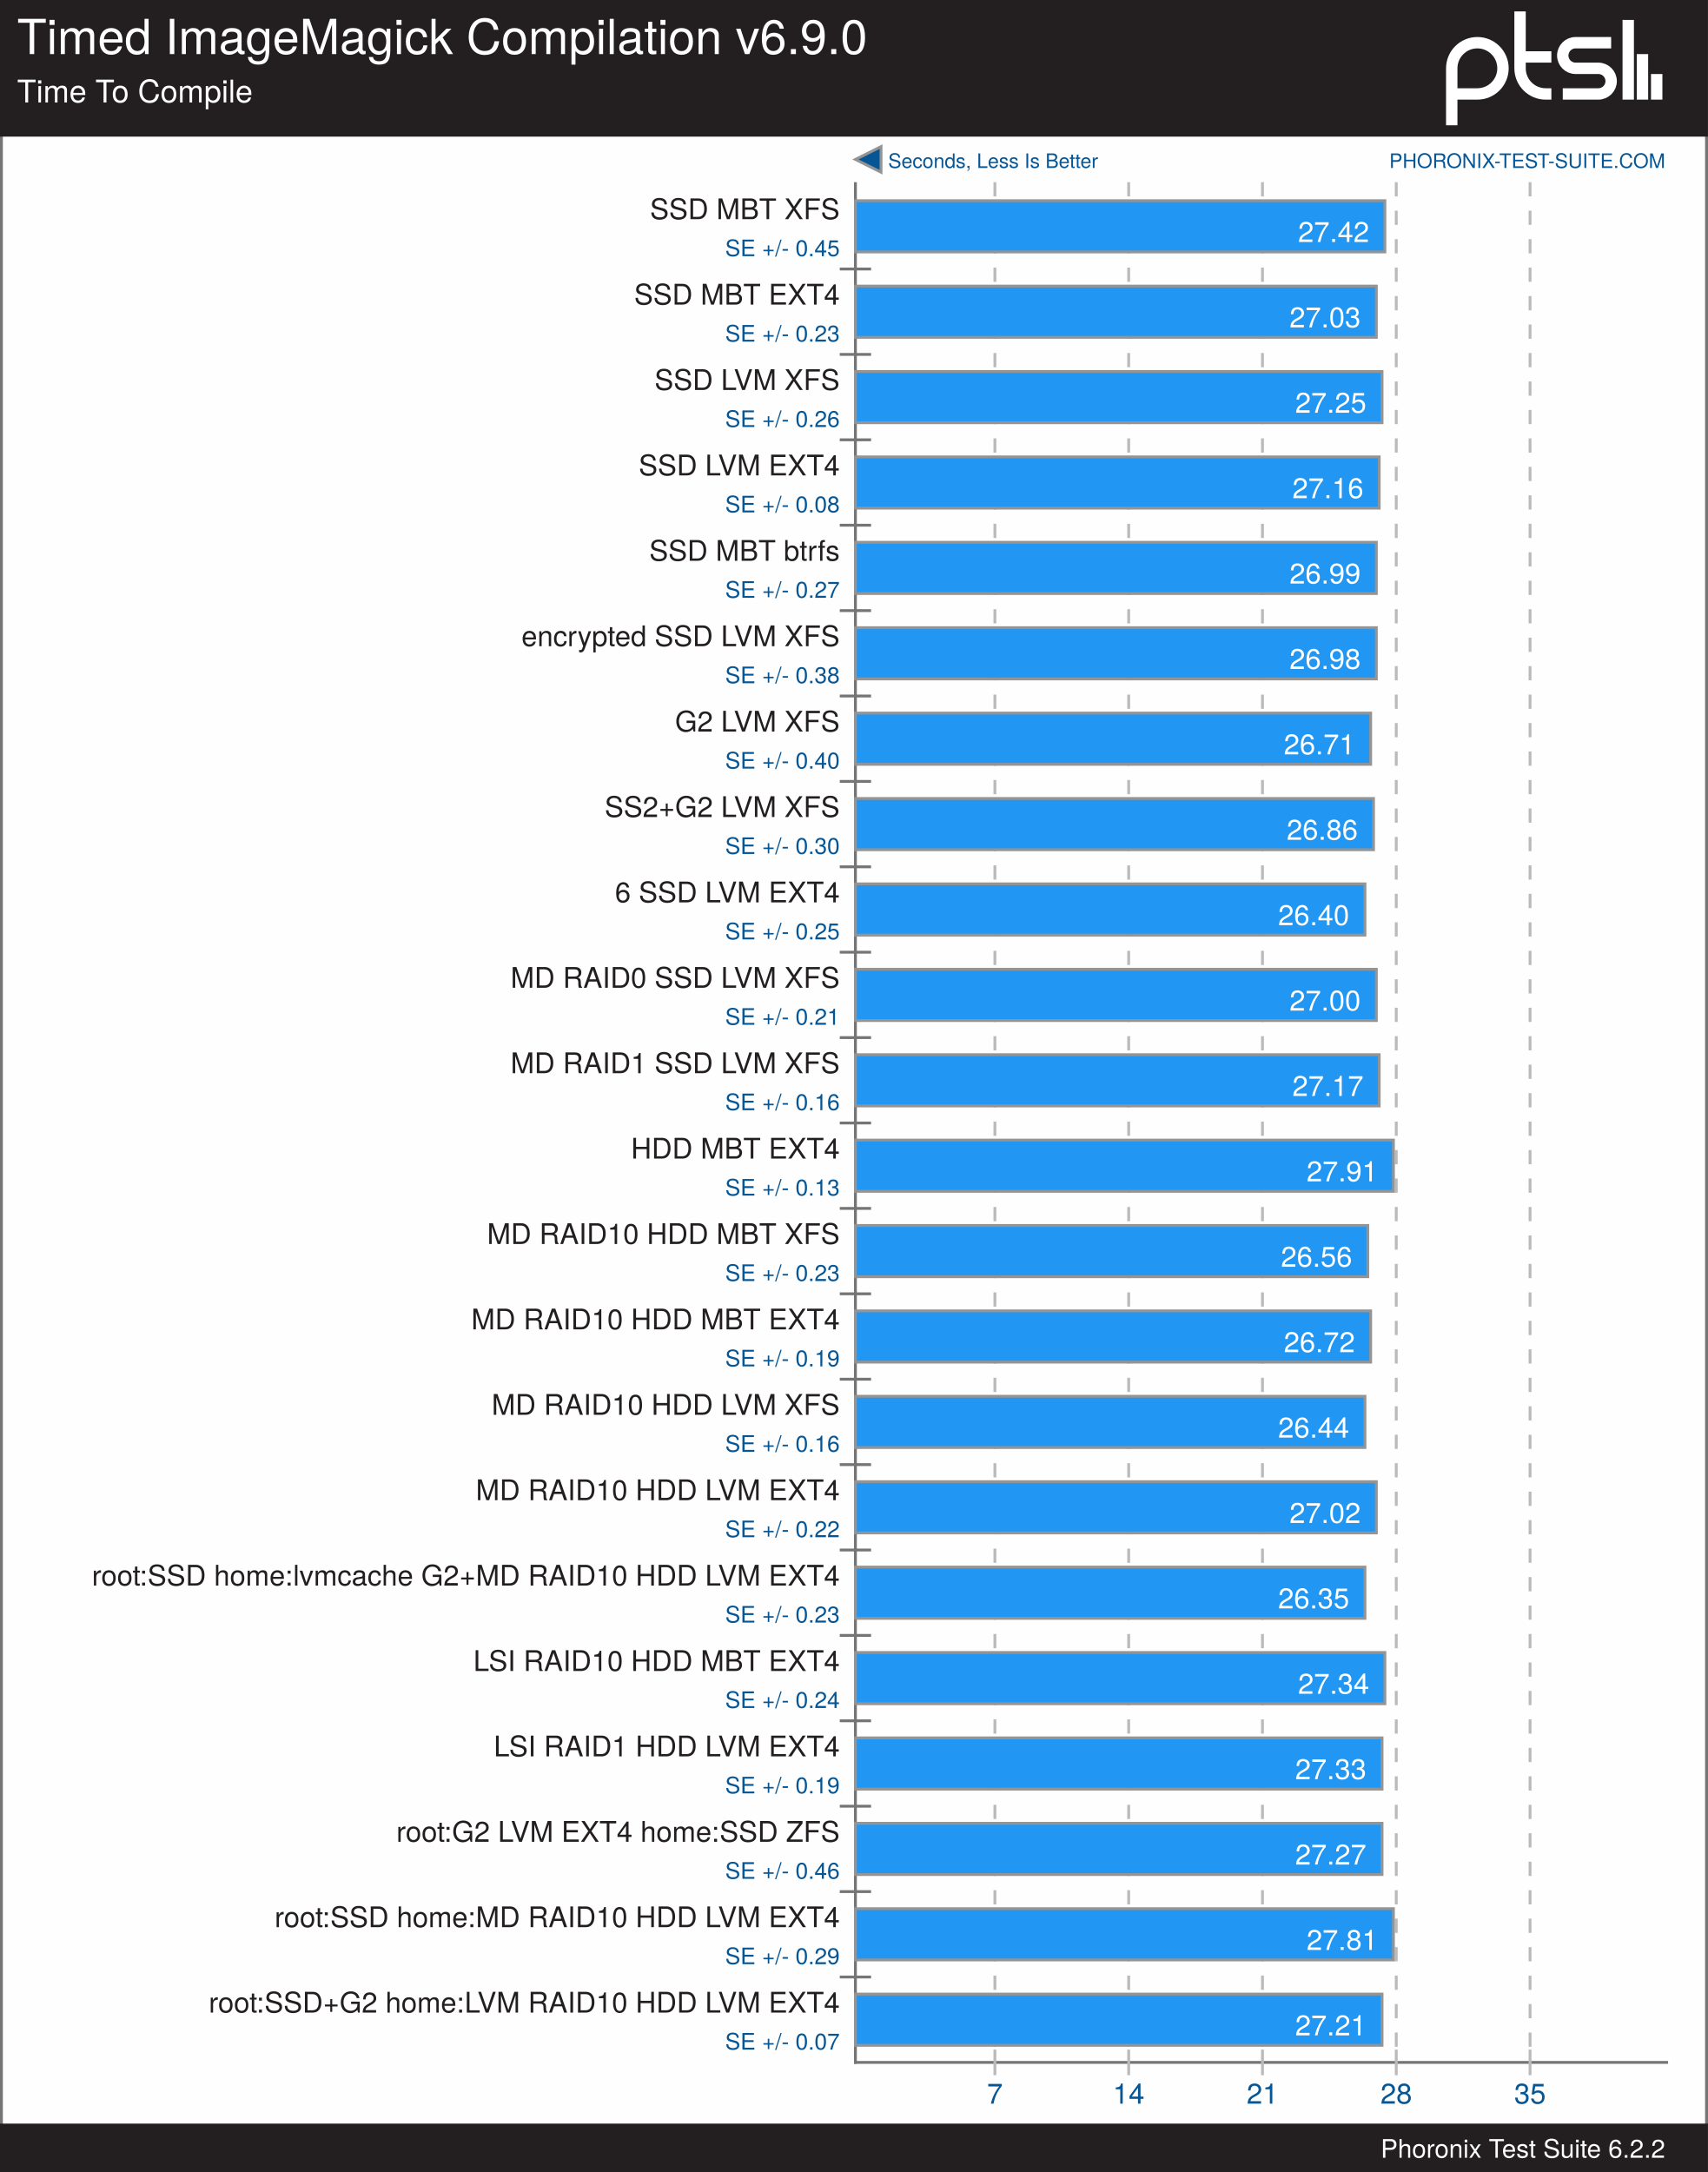
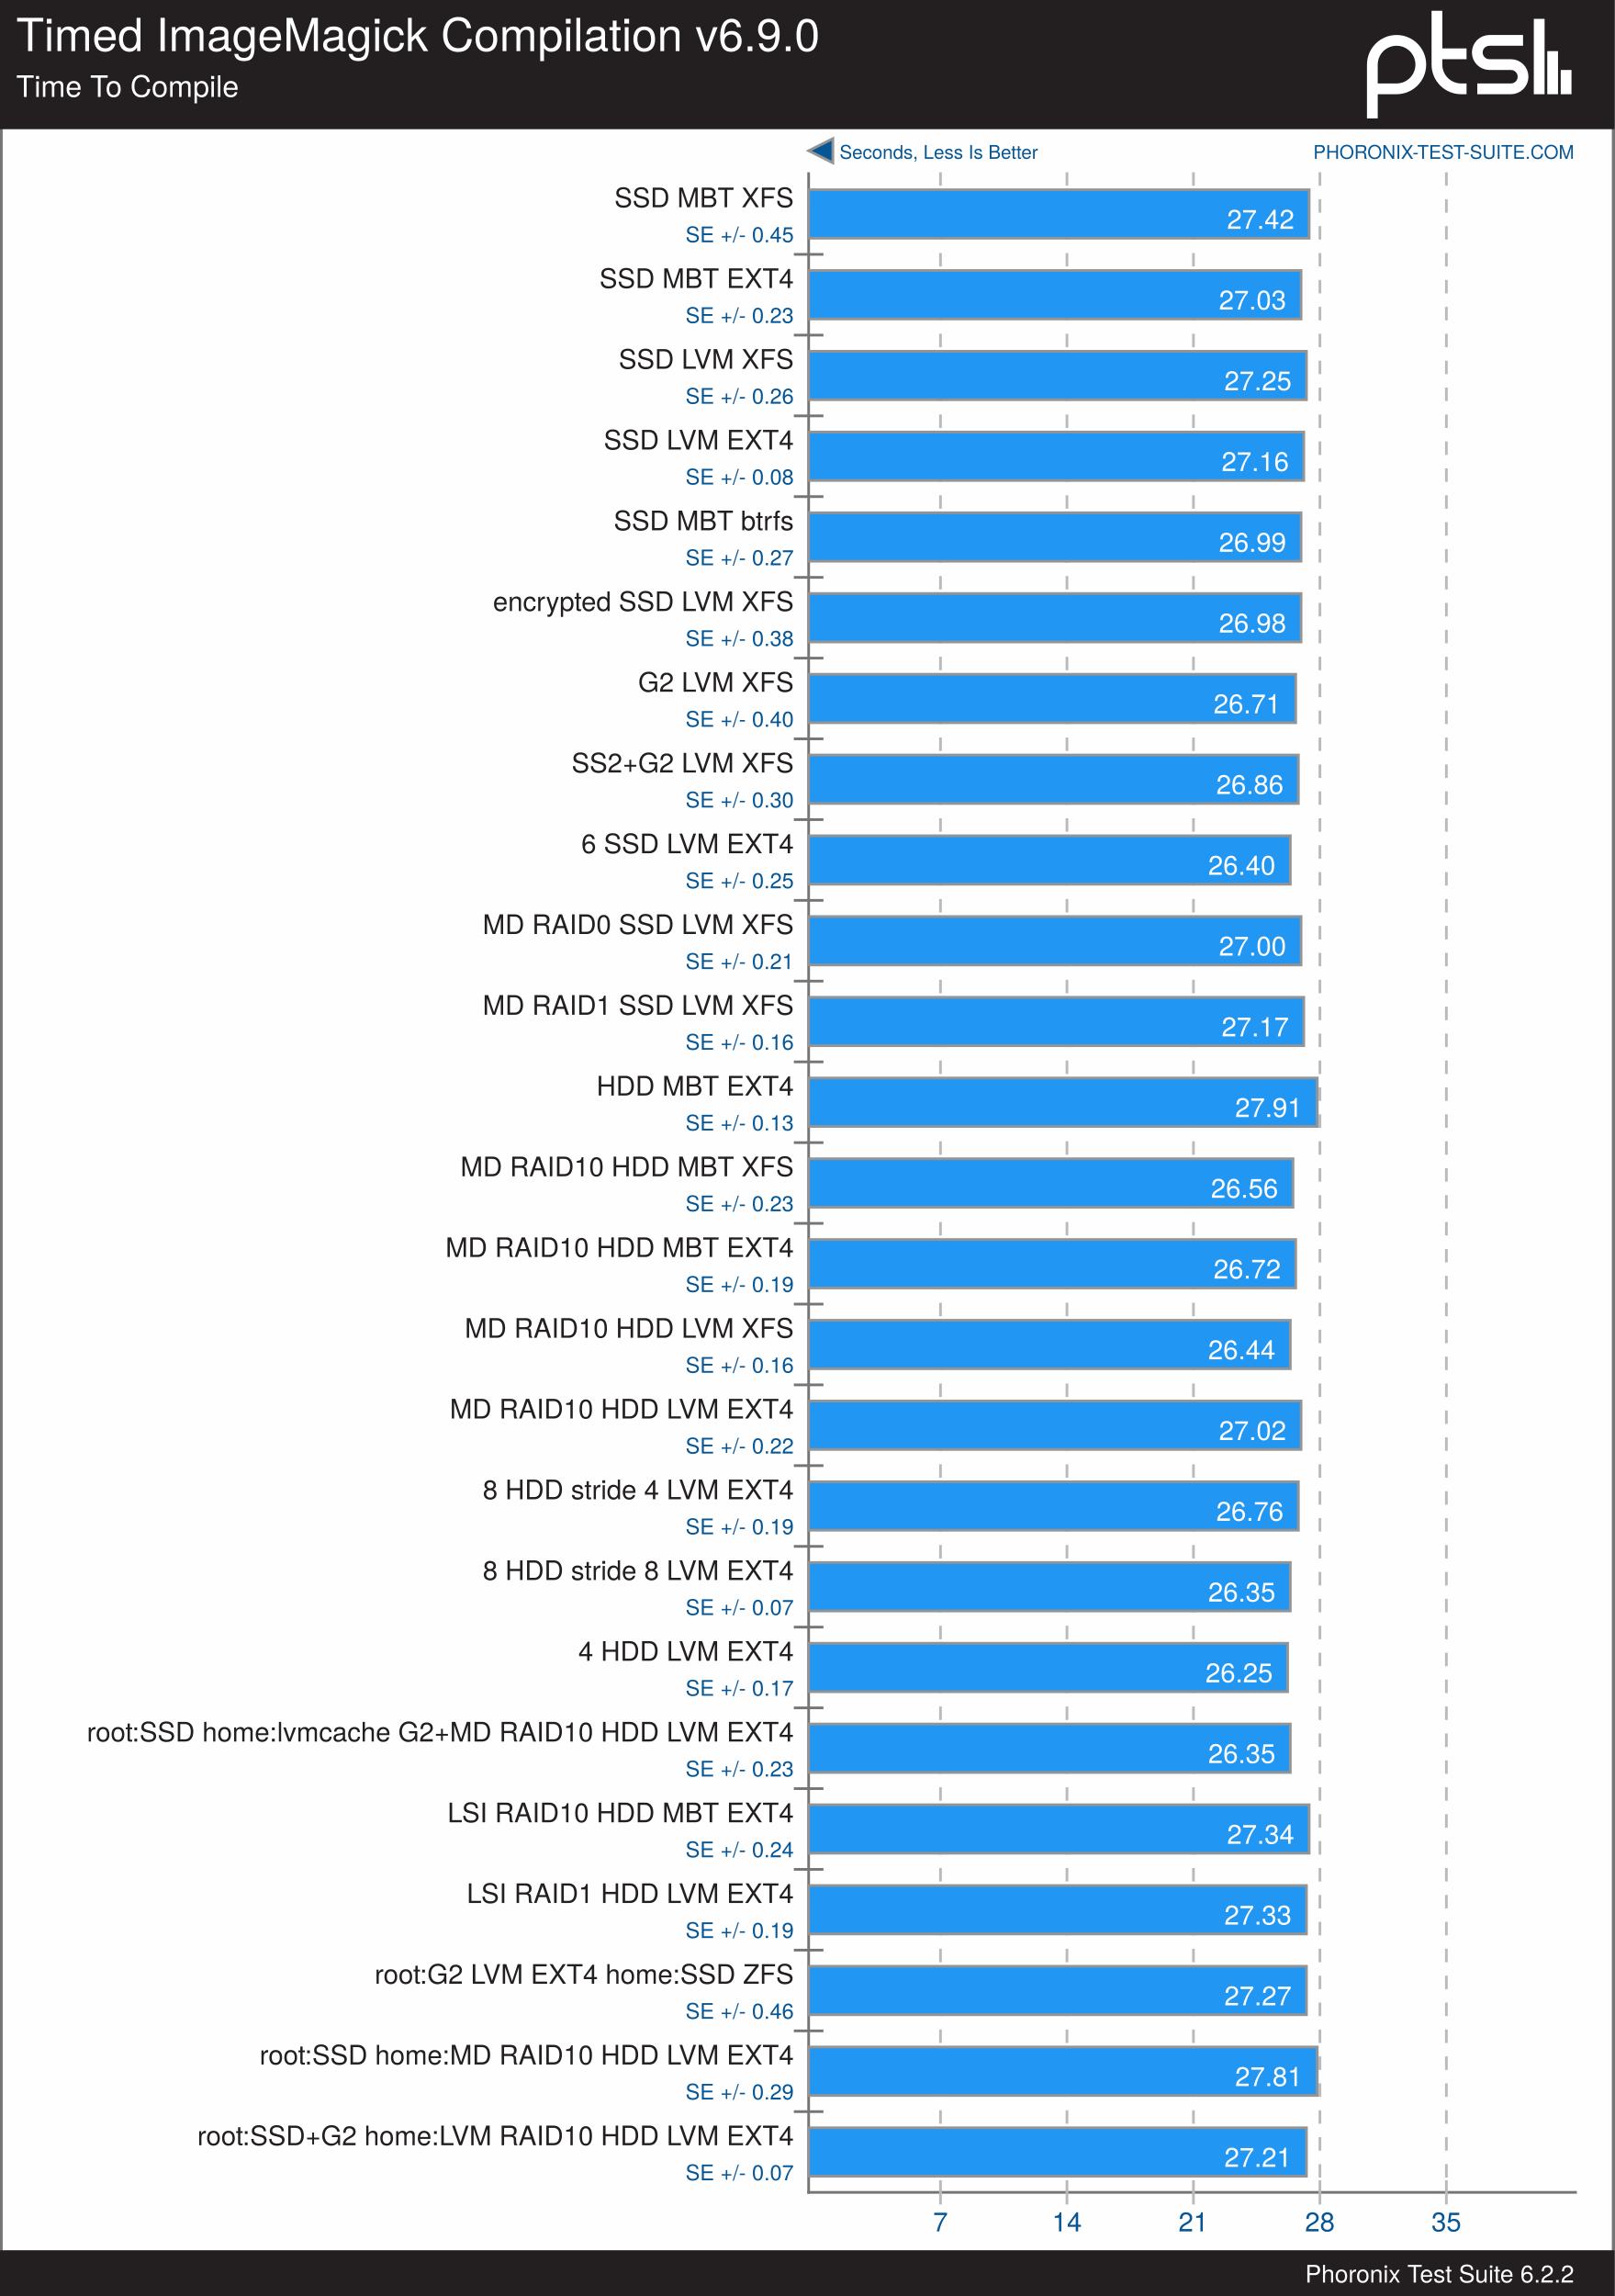
- <svg xmlns="http://www.w3.org/2000/svg" xmlns:xlink="http://www.w3.org/1999/xlink" version="1.1" font-family="sans-serif, droid-sans, helvetica, verdana, tahoma" viewbox="0 0 600 763" width="600" height="763" preserveAspectRatio="xMinYMin meet">
-   <rect x="0" y="0" width="600" height="763" fill="#FEFEFE" stroke="#757575" stroke-width="2" />
+ <svg xmlns="http://www.w3.org/2000/svg" xmlns:xlink="http://www.w3.org/1999/xlink" version="1.1" font-family="sans-serif, droid-sans, helvetica, verdana, tahoma" viewbox="0 0 600 853" width="600" height="853" preserveAspectRatio="xMinYMin meet">
+   <rect x="0" y="0" width="600" height="853" fill="#FEFEFE" stroke="#757575" stroke-width="2" />
  <g stroke="#757575" stroke-width="1">
-     <line x1="300.51" y1="64" x2="300.51" y2="725" />
-     <line x1="300.01" y1="724.5" x2="586" y2="724.5" />
+     <line x1="300.51" y1="64" x2="300.51" y2="815" />
+     <line x1="300.01" y1="814.5" x2="586" y2="814.5" />
  </g>
  <a xlink:href="http://www.phoronix-test-suite.com/" xlink:show="new">
    <text x="585" y="59" font-size="7" fill="#065695" text-anchor="end" xlink:show="new">PHORONIX-TEST-SUITE.COM</text>
  </a>
  <polygon points="300.51,56 309.51,60.5 309.51,51.5" fill="#065695" stroke="#949494" stroke-width="1" />
  <text x="312.01" y="59" font-size="7" fill="#065695" text-anchor="start">Seconds, Less Is Better</text>
  <rect x="0" y="0" width="600" height="48" fill="#231f20" />
  <a xlink:href="http://openbenchmarking.org/test/pts/build-imagemagick-1.7.2" xlink:show="new">
    <text x="6" y="19" font-size="17" fill="#FEFEFE" text-anchor="start" xlink:show="new">Timed ImageMagick Compilation v6.9.0</text>
  </a>
  <text x="6" y="36" font-size="11" fill="#FEFEFE" text-anchor="start">Time To Compile</text>
  <path d="m74 22v9m-5-16v16m-5-28v28m-23-2h12.5c2.485 0 4.5-2.015 4.5-4.5s-2.015-4.5-4.5-4.5h-8c-2.485 0-4.5-2.015-4.5-4.5s2.015-4.5 4.5-4.5h12.5m-21 5h-11m11 13h-2c-4.971 0-9-4.029-9-9v-20m-24 40v-20c0-4.971 4.029-9 9-9 4.971 0 9 4.029 9 9s-4.029 9-9 9h-9" stroke="#ffffff" stroke-width="4" fill="none" transform="translate(508,4)" />
-   <line x1="300.51" y1="94" x2="300.51" y2="711" stroke="#757575" stroke-width="11" stroke-dasharray="1,29" />
+   <line x1="300.51" y1="94" x2="300.51" y2="801" stroke="#757575" stroke-width="11" stroke-dasharray="1,29" />
  <g font-size="10" fill="#231f20">
    <text x="295.01" y="77" text-anchor="end">SSD MBT XFS</text>
    <text x="295.01" y="107" text-anchor="end">SSD MBT EXT4</text>
    <text x="295.01" y="137" text-anchor="end">SSD LVM XFS</text>
    <text x="295.01" y="167" text-anchor="end">SSD LVM EXT4</text>
    <text x="295.01" y="197" text-anchor="end">SSD MBT btrfs</text>
    <text x="295.01" y="227" text-anchor="end">encrypted SSD LVM XFS</text>
    <text x="295.01" y="257" text-anchor="end">G2 LVM XFS</text>
    <text x="295.01" y="287" text-anchor="end">SS2+G2 LVM XFS</text>
    <text x="295.01" y="317" text-anchor="end">6 SSD LVM EXT4</text>
    <text x="295.01" y="347" text-anchor="end">MD RAID0 SSD LVM XFS</text>
    <text x="295.01" y="377" text-anchor="end">MD RAID1 SSD LVM XFS</text>
    <text x="295.01" y="407" text-anchor="end">HDD MBT EXT4</text>
    <text x="295.01" y="437" text-anchor="end">MD RAID10 HDD MBT XFS</text>
    <text x="295.01" y="467" text-anchor="end">MD RAID10 HDD MBT EXT4</text>
    <text x="295.01" y="497" text-anchor="end">MD RAID10 HDD LVM XFS</text>
    <text x="295.01" y="527" text-anchor="end">MD RAID10 HDD LVM EXT4</text>
-     <text x="295.01" y="557" text-anchor="end">root:SSD home:lvmcache G2+MD RAID10 HDD LVM EXT4</text>
-     <text x="295.01" y="587" text-anchor="end">LSI RAID10 HDD MBT EXT4</text>
-     <text x="295.01" y="617" text-anchor="end">LSI RAID1 HDD LVM EXT4</text>
-     <text x="295.01" y="647" text-anchor="end">root:G2 LVM EXT4 home:SSD ZFS</text>
-     <text x="295.01" y="677" text-anchor="end">root:SSD home:MD RAID10 HDD LVM EXT4</text>
-     <text x="295.01" y="707" text-anchor="end">root:SSD+G2 home:LVM RAID10 HDD LVM EXT4</text>
+     <text x="295.01" y="557" text-anchor="end">8 HDD stride 4 LVM EXT4</text>
+     <text x="295.01" y="587" text-anchor="end">8 HDD stride 8 LVM EXT4</text>
+     <text x="295.01" y="617" text-anchor="end">4 HDD LVM EXT4</text>
+     <text x="295.01" y="647" text-anchor="end">root:SSD home:lvmcache G2+MD RAID10 HDD LVM EXT4</text>
+     <text x="295.01" y="677" text-anchor="end">LSI RAID10 HDD MBT EXT4</text>
+     <text x="295.01" y="707" text-anchor="end">LSI RAID1 HDD LVM EXT4</text>
+     <text x="295.01" y="737" text-anchor="end">root:G2 LVM EXT4 home:SSD ZFS</text>
+     <text x="295.01" y="767" text-anchor="end">root:SSD home:MD RAID10 HDD LVM EXT4</text>
+     <text x="295.01" y="797" text-anchor="end">root:SSD+G2 home:LVM RAID10 HDD LVM EXT4</text>
  </g>
  <g font-size="10" fill="#065695" text-anchor="middle">
-     <text x="349.51" y="739">7</text>
-     <text x="396.51" y="739">14</text>
-     <text x="443.51" y="739">21</text>
-     <text x="490.51" y="739">28</text>
-     <text x="537.51" y="739">35</text>
+     <text x="349.51" y="829">7</text>
+     <text x="396.51" y="829">14</text>
+     <text x="443.51" y="829">21</text>
+     <text x="490.51" y="829">28</text>
+     <text x="537.51" y="829">35</text>
  </g>
  <g stroke="#BABABA" stroke-width="1">
-     <line x1="349.51" y1="64" x2="349.51" y2="719" stroke-dasharray="5,5" />
-     <line x1="349.51" y1="720" x2="349.51" y2="729" />
-     <line x1="396.51" y1="64" x2="396.51" y2="719" stroke-dasharray="5,5" />
-     <line x1="396.51" y1="720" x2="396.51" y2="729" />
-     <line x1="443.51" y1="64" x2="443.51" y2="719" stroke-dasharray="5,5" />
-     <line x1="443.51" y1="720" x2="443.51" y2="729" />
-     <line x1="490.51" y1="64" x2="490.51" y2="719" stroke-dasharray="5,5" />
-     <line x1="490.51" y1="720" x2="490.51" y2="729" />
-     <line x1="537.51" y1="64" x2="537.51" y2="719" stroke-dasharray="5,5" />
-     <line x1="537.51" y1="720" x2="537.51" y2="729" />
+     <line x1="349.51" y1="64" x2="349.51" y2="809" stroke-dasharray="5,5" />
+     <line x1="349.51" y1="810" x2="349.51" y2="819" />
+     <line x1="396.51" y1="64" x2="396.51" y2="809" stroke-dasharray="5,5" />
+     <line x1="396.51" y1="810" x2="396.51" y2="819" />
+     <line x1="443.51" y1="64" x2="443.51" y2="809" stroke-dasharray="5,5" />
+     <line x1="443.51" y1="810" x2="443.51" y2="819" />
+     <line x1="490.51" y1="64" x2="490.51" y2="809" stroke-dasharray="5,5" />
+     <line x1="490.51" y1="810" x2="490.51" y2="819" />
+     <line x1="537.51" y1="64" x2="537.51" y2="809" stroke-dasharray="5,5" />
+     <line x1="537.51" y1="810" x2="537.51" y2="819" />
  </g>
  <g stroke="#949494" stroke-width="1">
    <rect x="300.51" y="70.5" height="18" width="186" fill="#2196f3" xlink:title="SSD MBT XFS: 27.42" />
    <rect x="300.51" y="100.5" height="18" width="183" fill="#2196f3" xlink:title="SSD MBT EXT4: 27.03" />
    <rect x="300.51" y="130.5" height="18" width="185" fill="#2196f3" xlink:title="SSD LVM XFS: 27.25" />
    <rect x="300.51" y="160.5" height="18" width="184" fill="#2196f3" xlink:title="SSD LVM EXT4: 27.16" />
    <rect x="300.51" y="190.5" height="18" width="183" fill="#2196f3" xlink:title="SSD MBT btrfs: 26.99" />
    <rect x="300.51" y="220.5" height="18" width="183" fill="#2196f3" xlink:title="encrypted SSD LVM XFS: 26.98" />
    <rect x="300.51" y="250.5" height="18" width="181" fill="#2196f3" xlink:title="G2 LVM XFS: 26.71" />
    <rect x="300.51" y="280.5" height="18" width="182" fill="#2196f3" xlink:title="SS2+G2 LVM XFS: 26.86" />
    <rect x="300.51" y="310.5" height="18" width="179" fill="#2196f3" xlink:title="6 SSD LVM EXT4: 26.40" />
    <rect x="300.51" y="340.5" height="18" width="183" fill="#2196f3" xlink:title="MD RAID0 SSD LVM XFS: 27.00" />
    <rect x="300.51" y="370.5" height="18" width="184" fill="#2196f3" xlink:title="MD RAID1 SSD LVM XFS: 27.17" />
    <rect x="300.51" y="400.5" height="18" width="189" fill="#2196f3" xlink:title="HDD MBT EXT4: 27.91" />
    <rect x="300.51" y="430.5" height="18" width="180" fill="#2196f3" xlink:title="MD RAID10 HDD MBT XFS: 26.56" />
    <rect x="300.51" y="460.5" height="18" width="181" fill="#2196f3" xlink:title="MD RAID10 HDD MBT EXT4: 26.72" />
    <rect x="300.51" y="490.5" height="18" width="179" fill="#2196f3" xlink:title="MD RAID10 HDD LVM XFS: 26.44" />
    <rect x="300.51" y="520.5" height="18" width="183" fill="#2196f3" xlink:title="MD RAID10 HDD LVM EXT4: 27.02" />
-     <rect x="300.51" y="550.5" height="18" width="179" fill="#2196f3" xlink:title="root:SSD home:lvmcache G2+MD RAID10 HDD LVM EXT4: 26.35" />
-     <rect x="300.51" y="580.5" height="18" width="186" fill="#2196f3" xlink:title="LSI RAID10 HDD MBT EXT4: 27.34" />
-     <rect x="300.51" y="610.5" height="18" width="185" fill="#2196f3" xlink:title="LSI RAID1 HDD LVM EXT4: 27.33" />
-     <rect x="300.51" y="640.5" height="18" width="185" fill="#2196f3" xlink:title="root:G2 LVM EXT4 home:SSD ZFS: 27.27" />
-     <rect x="300.51" y="670.5" height="18" width="189" fill="#2196f3" xlink:title="root:SSD home:MD RAID10 HDD LVM EXT4: 27.81" />
-     <rect x="300.51" y="700.5" height="18" width="185" fill="#2196f3" xlink:title="root:SSD+G2 home:LVM RAID10 HDD LVM EXT4: 27.21" />
+     <rect x="300.51" y="550.5" height="18" width="182" fill="#2196f3" xlink:title="8 HDD stride 4 LVM EXT4: 26.76" />
+     <rect x="300.51" y="580.5" height="18" width="179" fill="#2196f3" xlink:title="8 HDD stride 8 LVM EXT4: 26.35" />
+     <rect x="300.51" y="610.5" height="18" width="178" fill="#2196f3" xlink:title="4 HDD LVM EXT4: 26.25" />
+     <rect x="300.51" y="640.5" height="18" width="179" fill="#2196f3" xlink:title="root:SSD home:lvmcache G2+MD RAID10 HDD LVM EXT4: 26.35" />
+     <rect x="300.51" y="670.5" height="18" width="186" fill="#2196f3" xlink:title="LSI RAID10 HDD MBT EXT4: 27.34" />
+     <rect x="300.51" y="700.5" height="18" width="185" fill="#2196f3" xlink:title="LSI RAID1 HDD LVM EXT4: 27.33" />
+     <rect x="300.51" y="730.5" height="18" width="185" fill="#2196f3" xlink:title="root:G2 LVM EXT4 home:SSD ZFS: 27.27" />
+     <rect x="300.51" y="760.5" height="18" width="189" fill="#2196f3" xlink:title="root:SSD home:MD RAID10 HDD LVM EXT4: 27.81" />
+     <rect x="300.51" y="790.5" height="18" width="185" fill="#2196f3" xlink:title="root:SSD+G2 home:LVM RAID10 HDD LVM EXT4: 27.21" />
  </g>
  <g font-size="8" fill="#065695" text-anchor="end">
    <text y="90" x="295.01">SE +/- 0.45</text>
    <text y="120" x="295.01">SE +/- 0.23</text>
    <text y="150" x="295.01">SE +/- 0.26</text>
    <text y="180" x="295.01">SE +/- 0.08</text>
    <text y="210" x="295.01">SE +/- 0.27</text>
    <text y="240" x="295.01">SE +/- 0.38</text>
    <text y="270" x="295.01">SE +/- 0.40</text>
    <text y="300" x="295.01">SE +/- 0.30</text>
    <text y="330" x="295.01">SE +/- 0.25</text>
    <text y="360" x="295.01">SE +/- 0.21</text>
    <text y="390" x="295.01">SE +/- 0.16</text>
    <text y="420" x="295.01">SE +/- 0.13</text>
    <text y="450" x="295.01">SE +/- 0.23</text>
    <text y="480" x="295.01">SE +/- 0.19</text>
    <text y="510" x="295.01">SE +/- 0.16</text>
    <text y="540" x="295.01">SE +/- 0.22</text>
-     <text y="570" x="295.01">SE +/- 0.23</text>
-     <text y="600" x="295.01">SE +/- 0.24</text>
-     <text y="630" x="295.01">SE +/- 0.19</text>
-     <text y="660" x="295.01">SE +/- 0.46</text>
-     <text y="690" x="295.01">SE +/- 0.29</text>
-     <text y="720" x="295.01">SE +/- 0.07</text>
+     <text y="570" x="295.01">SE +/- 0.19</text>
+     <text y="600" x="295.01">SE +/- 0.07</text>
+     <text y="630" x="295.01">SE +/- 0.17</text>
+     <text y="660" x="295.01">SE +/- 0.23</text>
+     <text y="690" x="295.01">SE +/- 0.24</text>
+     <text y="720" x="295.01">SE +/- 0.19</text>
+     <text y="750" x="295.01">SE +/- 0.46</text>
+     <text y="780" x="295.01">SE +/- 0.29</text>
+     <text y="810" x="295.01">SE +/- 0.07</text>
  </g>
  <g font-size="10" fill="#FFFFFF">
    <text x="481.01" y="85" text-anchor="end">27.42</text>
    <text x="478.01" y="115" text-anchor="end">27.03</text>
    <text x="480.01" y="145" text-anchor="end">27.25</text>
    <text x="479.01" y="175" text-anchor="end">27.16</text>
    <text x="478.01" y="205" text-anchor="end">26.99</text>
    <text x="478.01" y="235" text-anchor="end">26.98</text>
    <text x="476.01" y="265" text-anchor="end">26.71</text>
    <text x="477.01" y="295" text-anchor="end">26.86</text>
    <text x="474.01" y="325" text-anchor="end">26.40</text>
    <text x="478.01" y="355" text-anchor="end">27.00</text>
    <text x="479.01" y="385" text-anchor="end">27.17</text>
    <text x="484.01" y="415" text-anchor="end">27.91</text>
    <text x="475.01" y="445" text-anchor="end">26.56</text>
    <text x="476.01" y="475" text-anchor="end">26.72</text>
    <text x="474.01" y="505" text-anchor="end">26.44</text>
    <text x="478.01" y="535" text-anchor="end">27.02</text>
-     <text x="474.01" y="565" text-anchor="end">26.35</text>
-     <text x="481.01" y="595" text-anchor="end">27.34</text>
-     <text x="480.01" y="625" text-anchor="end">27.33</text>
-     <text x="480.01" y="655" text-anchor="end">27.27</text>
-     <text x="484.01" y="685" text-anchor="end">27.81</text>
-     <text x="480.01" y="715" text-anchor="end">27.21</text>
+     <text x="477.01" y="565" text-anchor="end">26.76</text>
+     <text x="474.01" y="595" text-anchor="end">26.35</text>
+     <text x="473.01" y="625" text-anchor="end">26.25</text>
+     <text x="474.01" y="655" text-anchor="end">26.35</text>
+     <text x="481.01" y="685" text-anchor="end">27.34</text>
+     <text x="480.01" y="715" text-anchor="end">27.33</text>
+     <text x="480.01" y="745" text-anchor="end">27.27</text>
+     <text x="484.01" y="775" text-anchor="end">27.81</text>
+     <text x="480.01" y="805" text-anchor="end">27.21</text>
  </g>
-   <rect x="0" y="746" width="600" height="17" fill="#231f20" />
+   <rect x="0" y="836" width="600" height="17" fill="#231f20" />
  <a xlink:href="http://www.phoronix-test-suite.com/" xlink:show="new">
-     <text x="585" y="758" font-size="9" fill="#FEFEFE" text-anchor="end" xlink:show="new">Phoronix Test Suite 6.2.2</text>
+     <text x="585" y="848" font-size="9" fill="#FEFEFE" text-anchor="end" xlink:show="new">Phoronix Test Suite 6.2.2</text>
  </a>
</svg>
